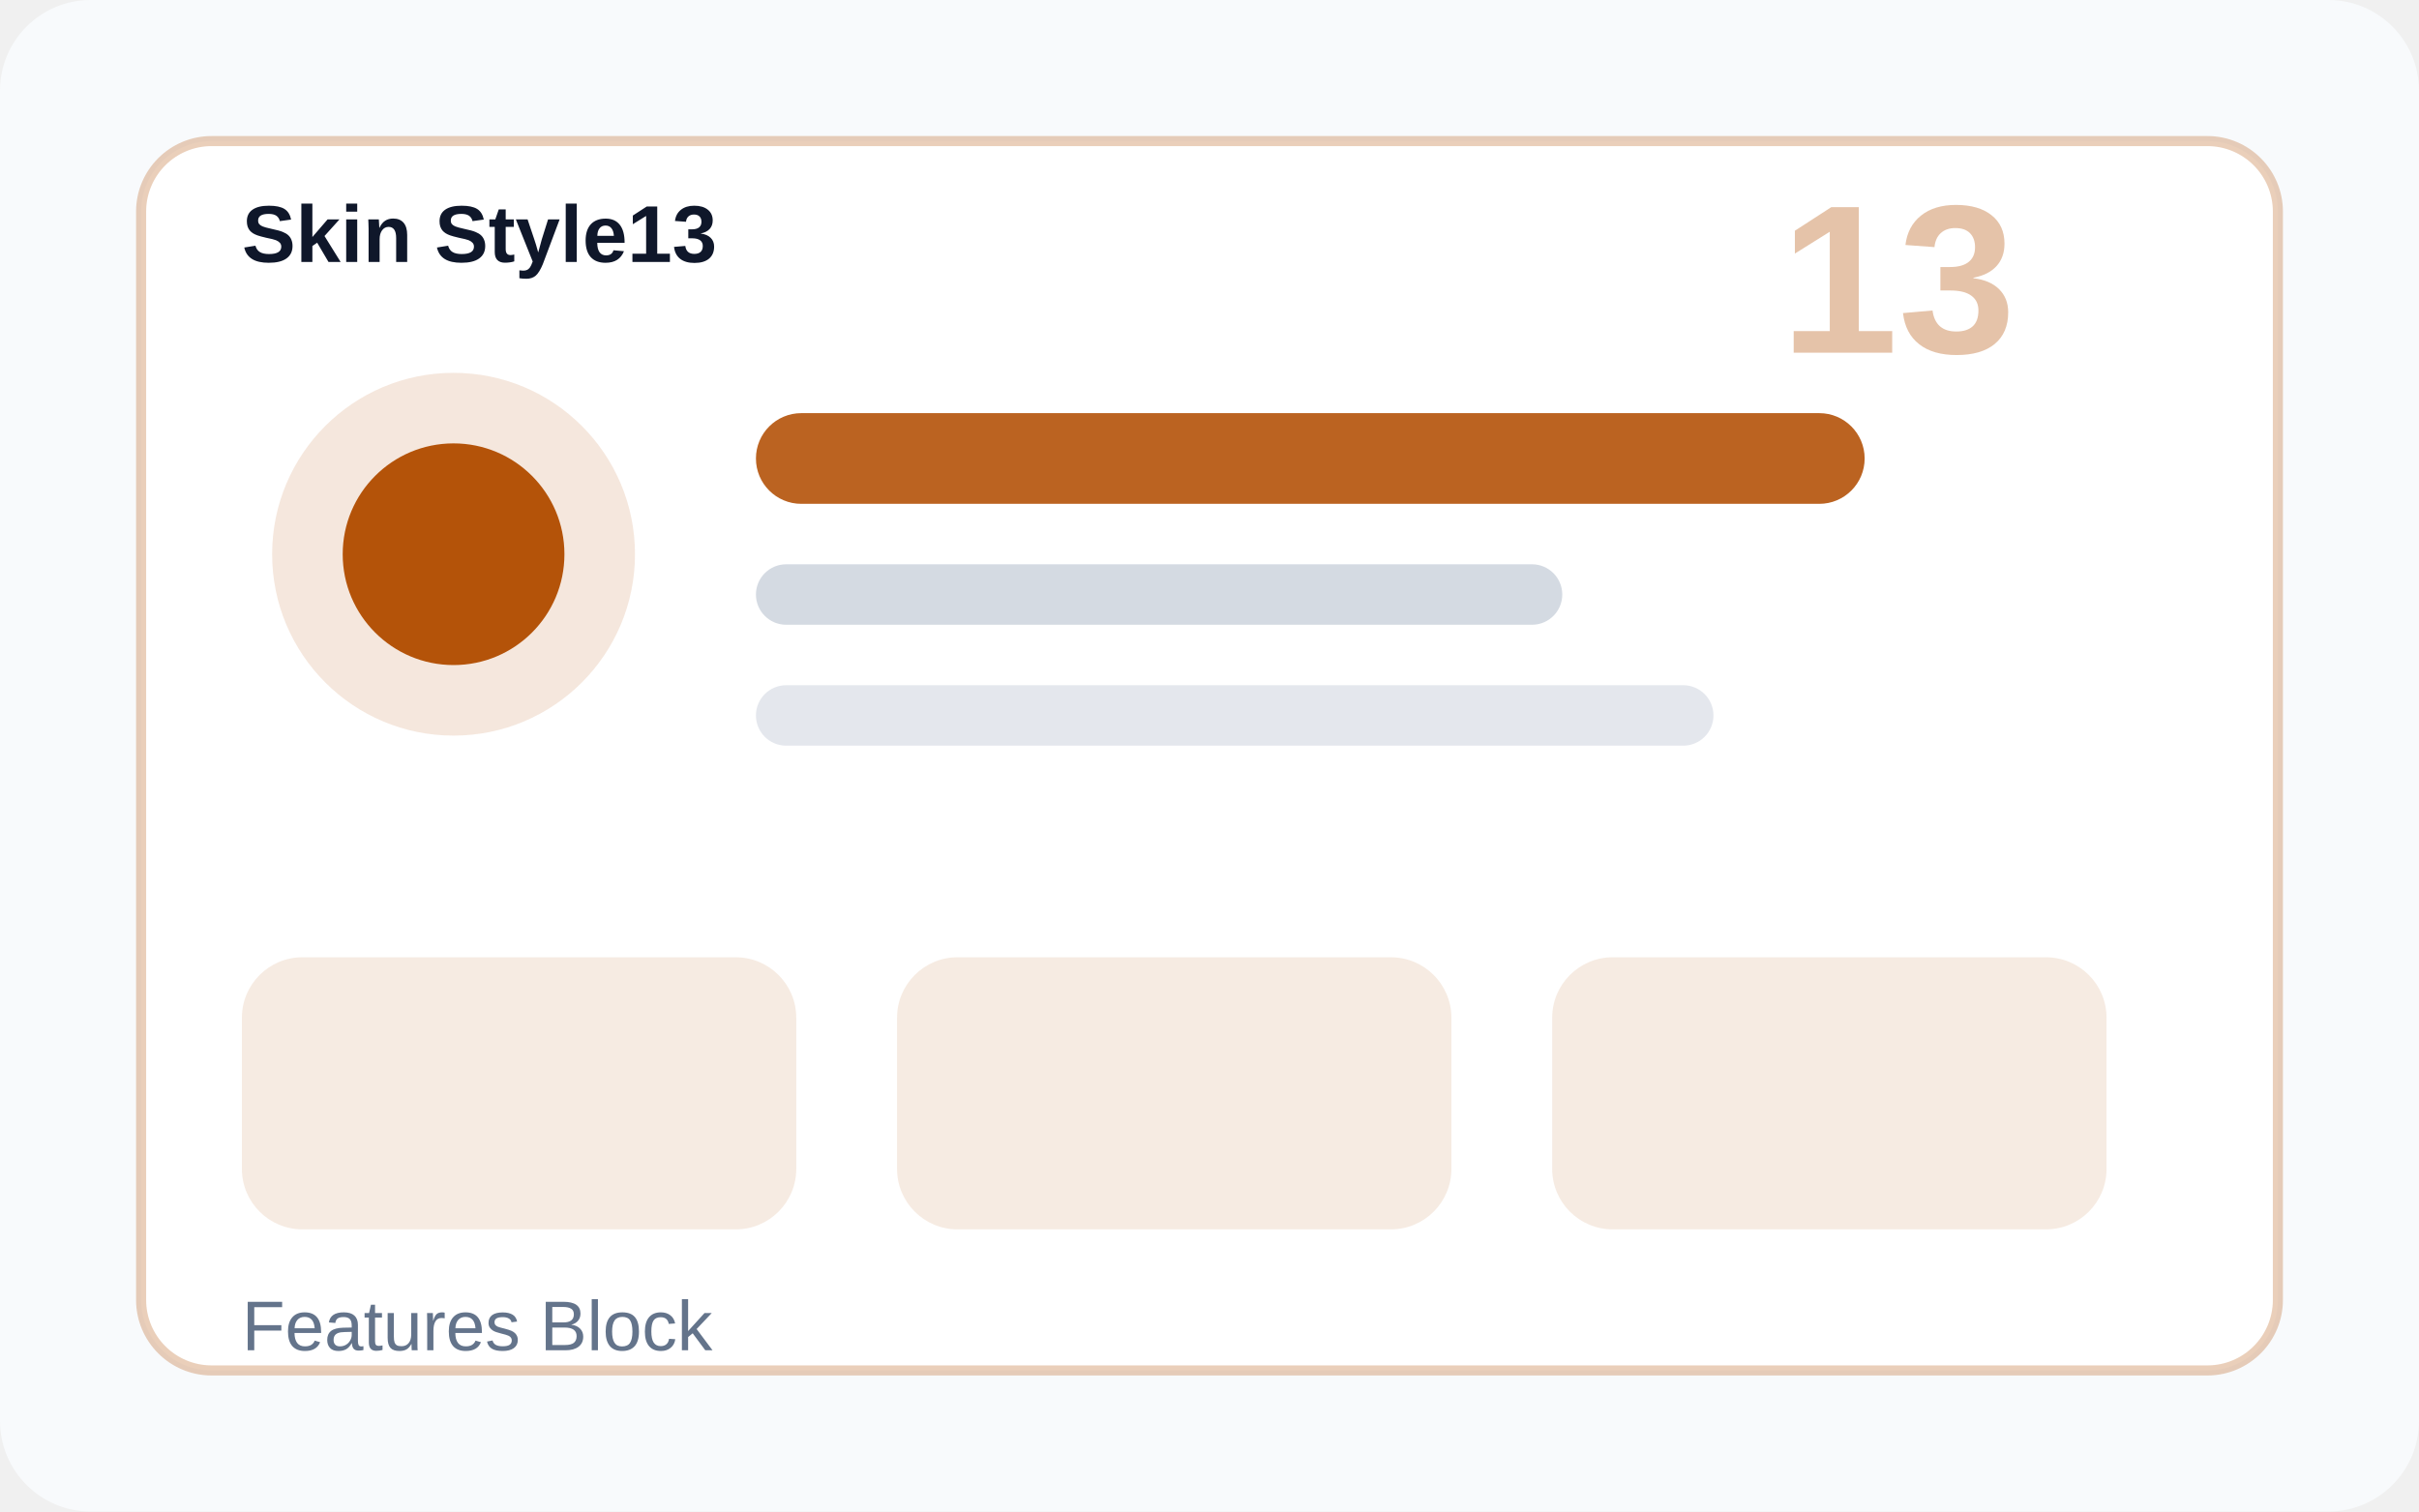
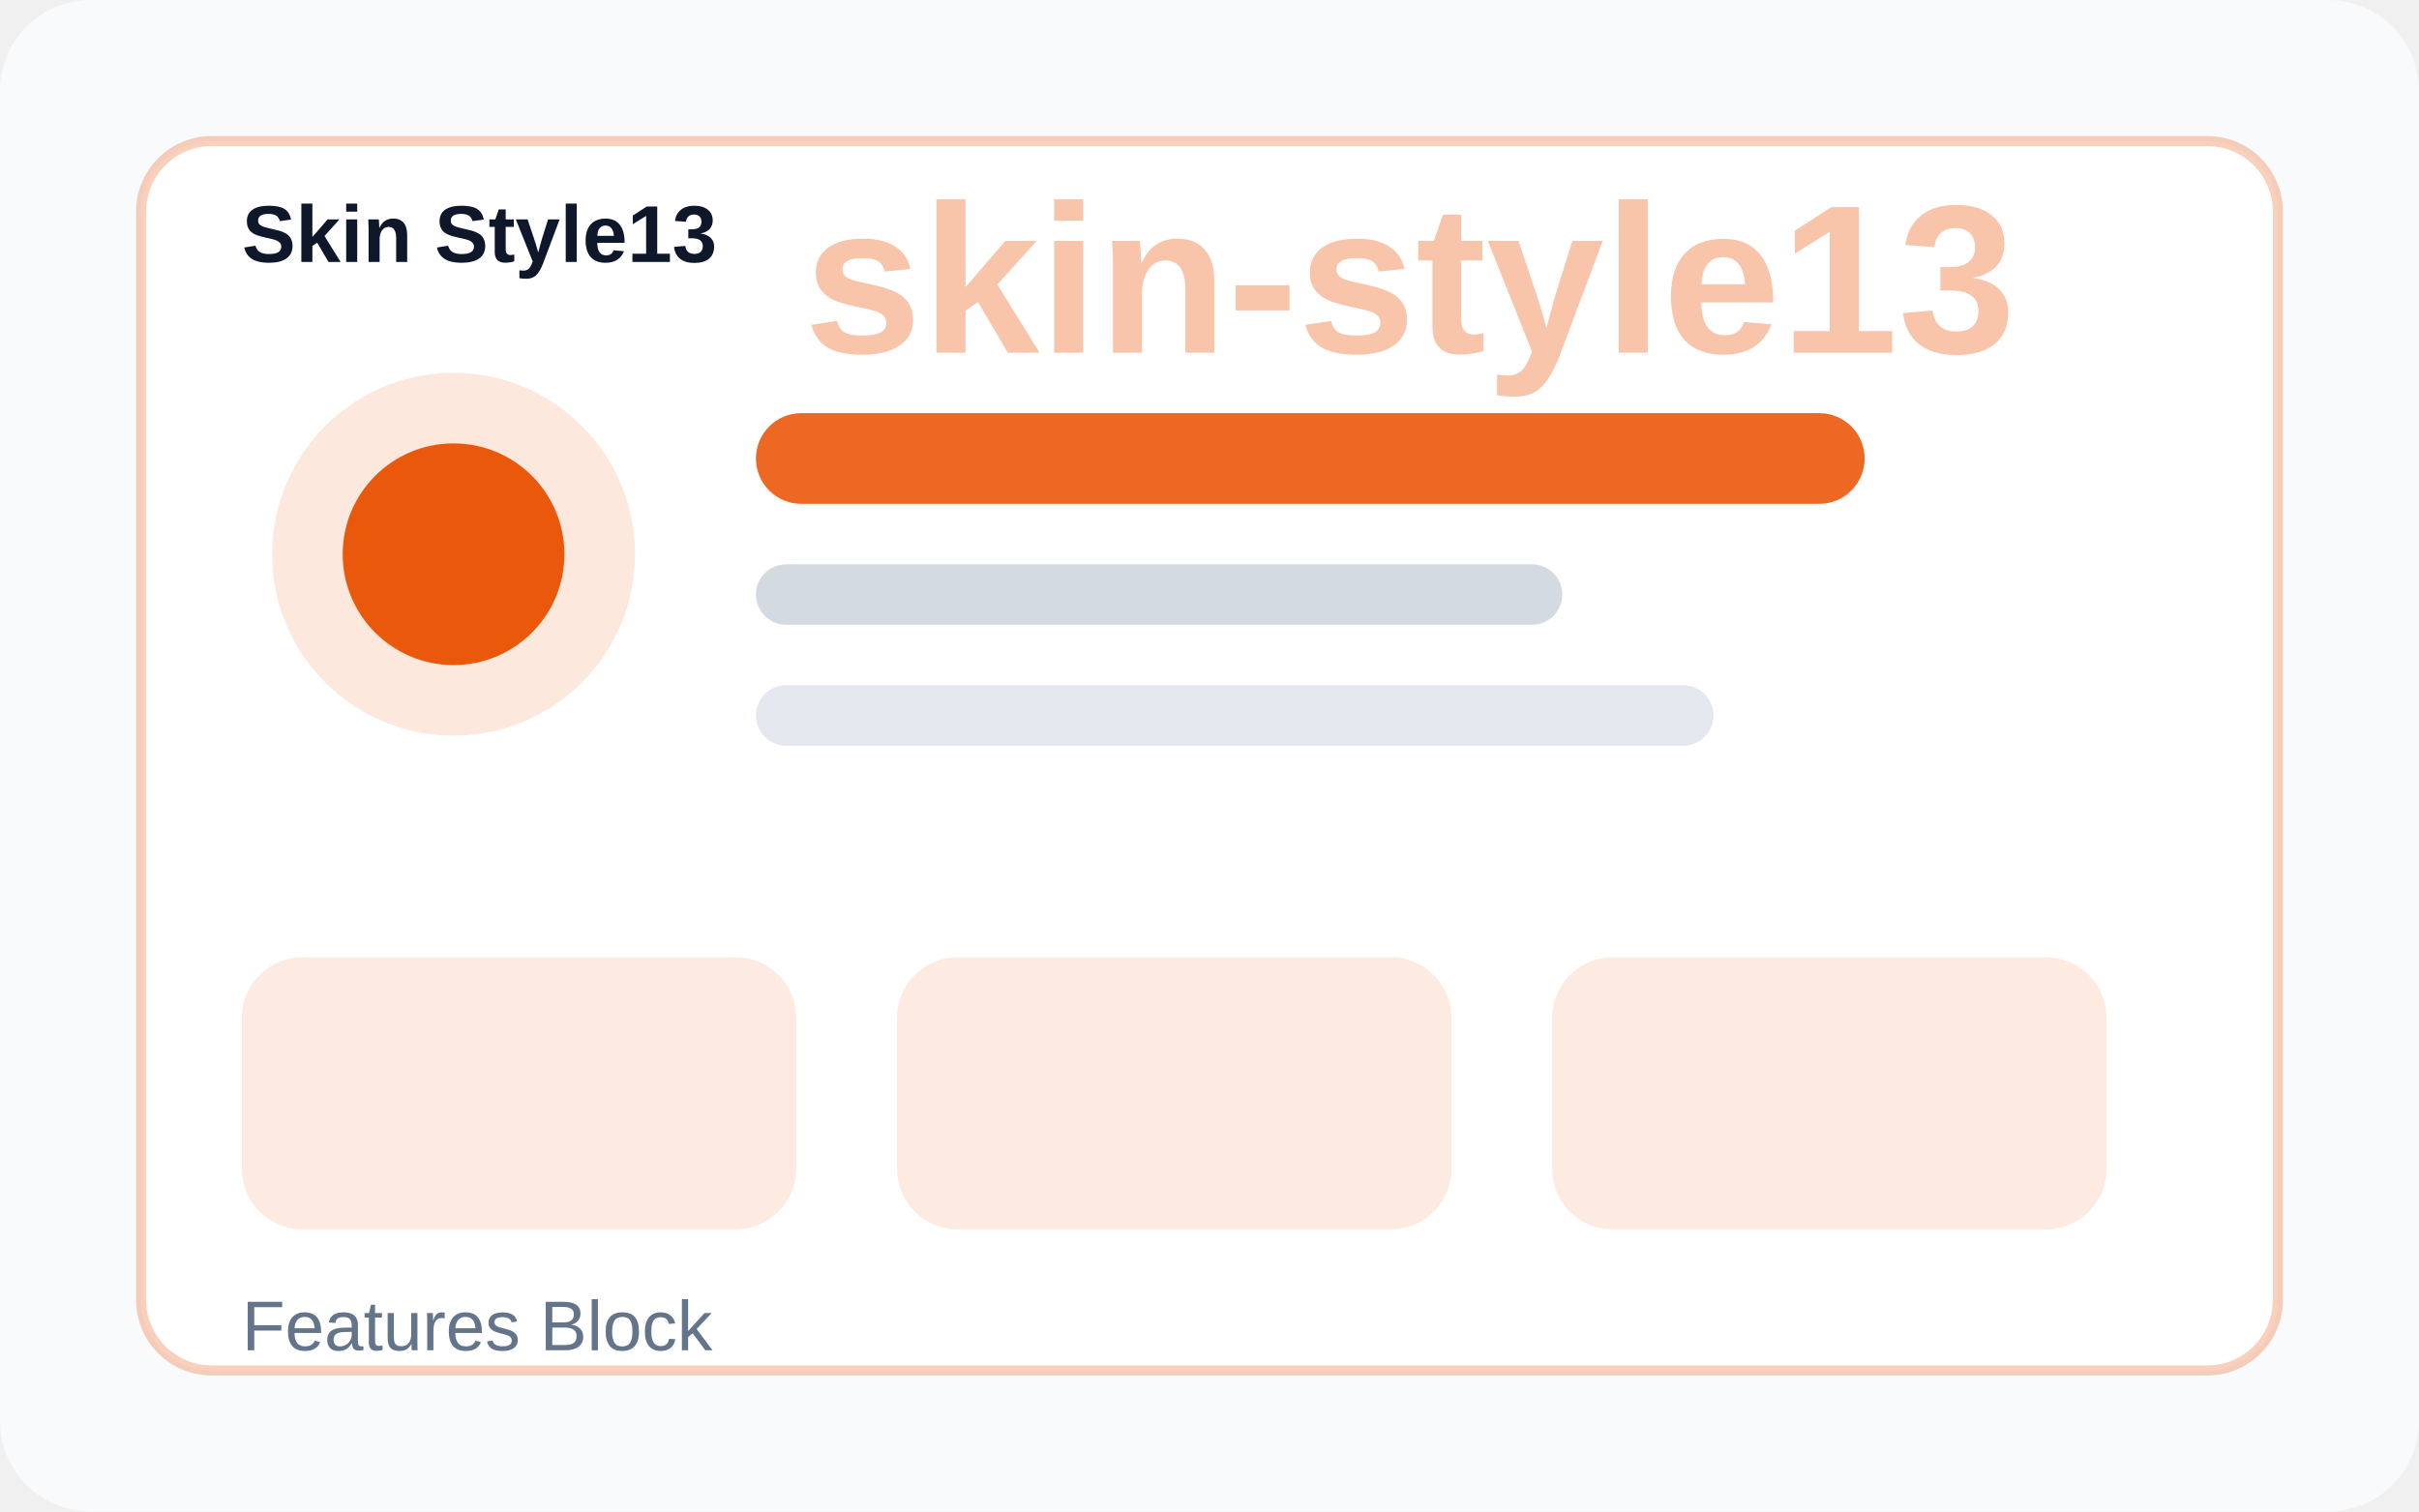
<svg xmlns="http://www.w3.org/2000/svg" width="480" height="300" viewBox="0 0 480 300" role="img">
  <rect width="480" height="300" rx="18" fill="#f8fafc" />
-   <rect x="28" y="28" width="424" height="244" rx="14" fill="#fff" stroke="#b45309" stroke-opacity="0.28" stroke-width="2" />
-   <circle cx="90" cy="110" r="36" fill="#b45309" fill-opacity="0.14" />
-   <circle cx="90" cy="110" r="22" fill="#b45309" />
-   <rect x="150" y="82" width="220" height="18" rx="9" fill="#b45309" fill-opacity="0.9" />
+   <rect x="28" y="28" width="424" height="244" rx="14" fill="#fff" stroke="#ea580c" stroke-opacity="0.28" stroke-width="2" />
+   <circle cx="90" cy="110" r="36" fill="#ea580c" fill-opacity="0.14" />
+   <circle cx="90" cy="110" r="22" fill="#ea580c" />
+   <rect x="150" y="82" width="220" height="18" rx="9" fill="#ea580c" fill-opacity="0.9" />
  <rect x="150" y="112" width="160" height="12" rx="6" fill="#94a3b8" fill-opacity="0.4" />
  <rect x="150" y="136" width="190" height="12" rx="6" fill="#94a3b8" fill-opacity="0.25" />
-   <rect x="48" y="190" width="110" height="54" rx="12" fill="#b45309" fill-opacity="0.12" />
-   <rect x="178" y="190" width="110" height="54" rx="12" fill="#b45309" fill-opacity="0.12" />
-   <rect x="308" y="190" width="110" height="54" rx="12" fill="#b45309" fill-opacity="0.12" />
-   <text x="400" y="70" text-anchor="end" font-family="Segoe UI, Arial, sans-serif" font-size="42" font-weight="700" fill="#b45309" fill-opacity="0.35">13</text>
+   <rect x="48" y="190" width="110" height="54" rx="12" fill="#ea580c" fill-opacity="0.12" />
+   <rect x="178" y="190" width="110" height="54" rx="12" fill="#ea580c" fill-opacity="0.12" />
+   <rect x="308" y="190" width="110" height="54" rx="12" fill="#ea580c" fill-opacity="0.12" />
+   <text x="400" y="70" text-anchor="end" font-family="Segoe UI, Arial, sans-serif" font-size="42" font-weight="700" fill="#ea580c" fill-opacity="0.35">skin-style13</text>
  <text x="48" y="52" font-family="Segoe UI, Arial, sans-serif" font-size="16" font-weight="600" fill="#0f172a">Skin Style13</text>
  <text x="48" y="268" font-family="Segoe UI, Arial, sans-serif" font-size="14" fill="#64748b">Features Block</text>
</svg>
